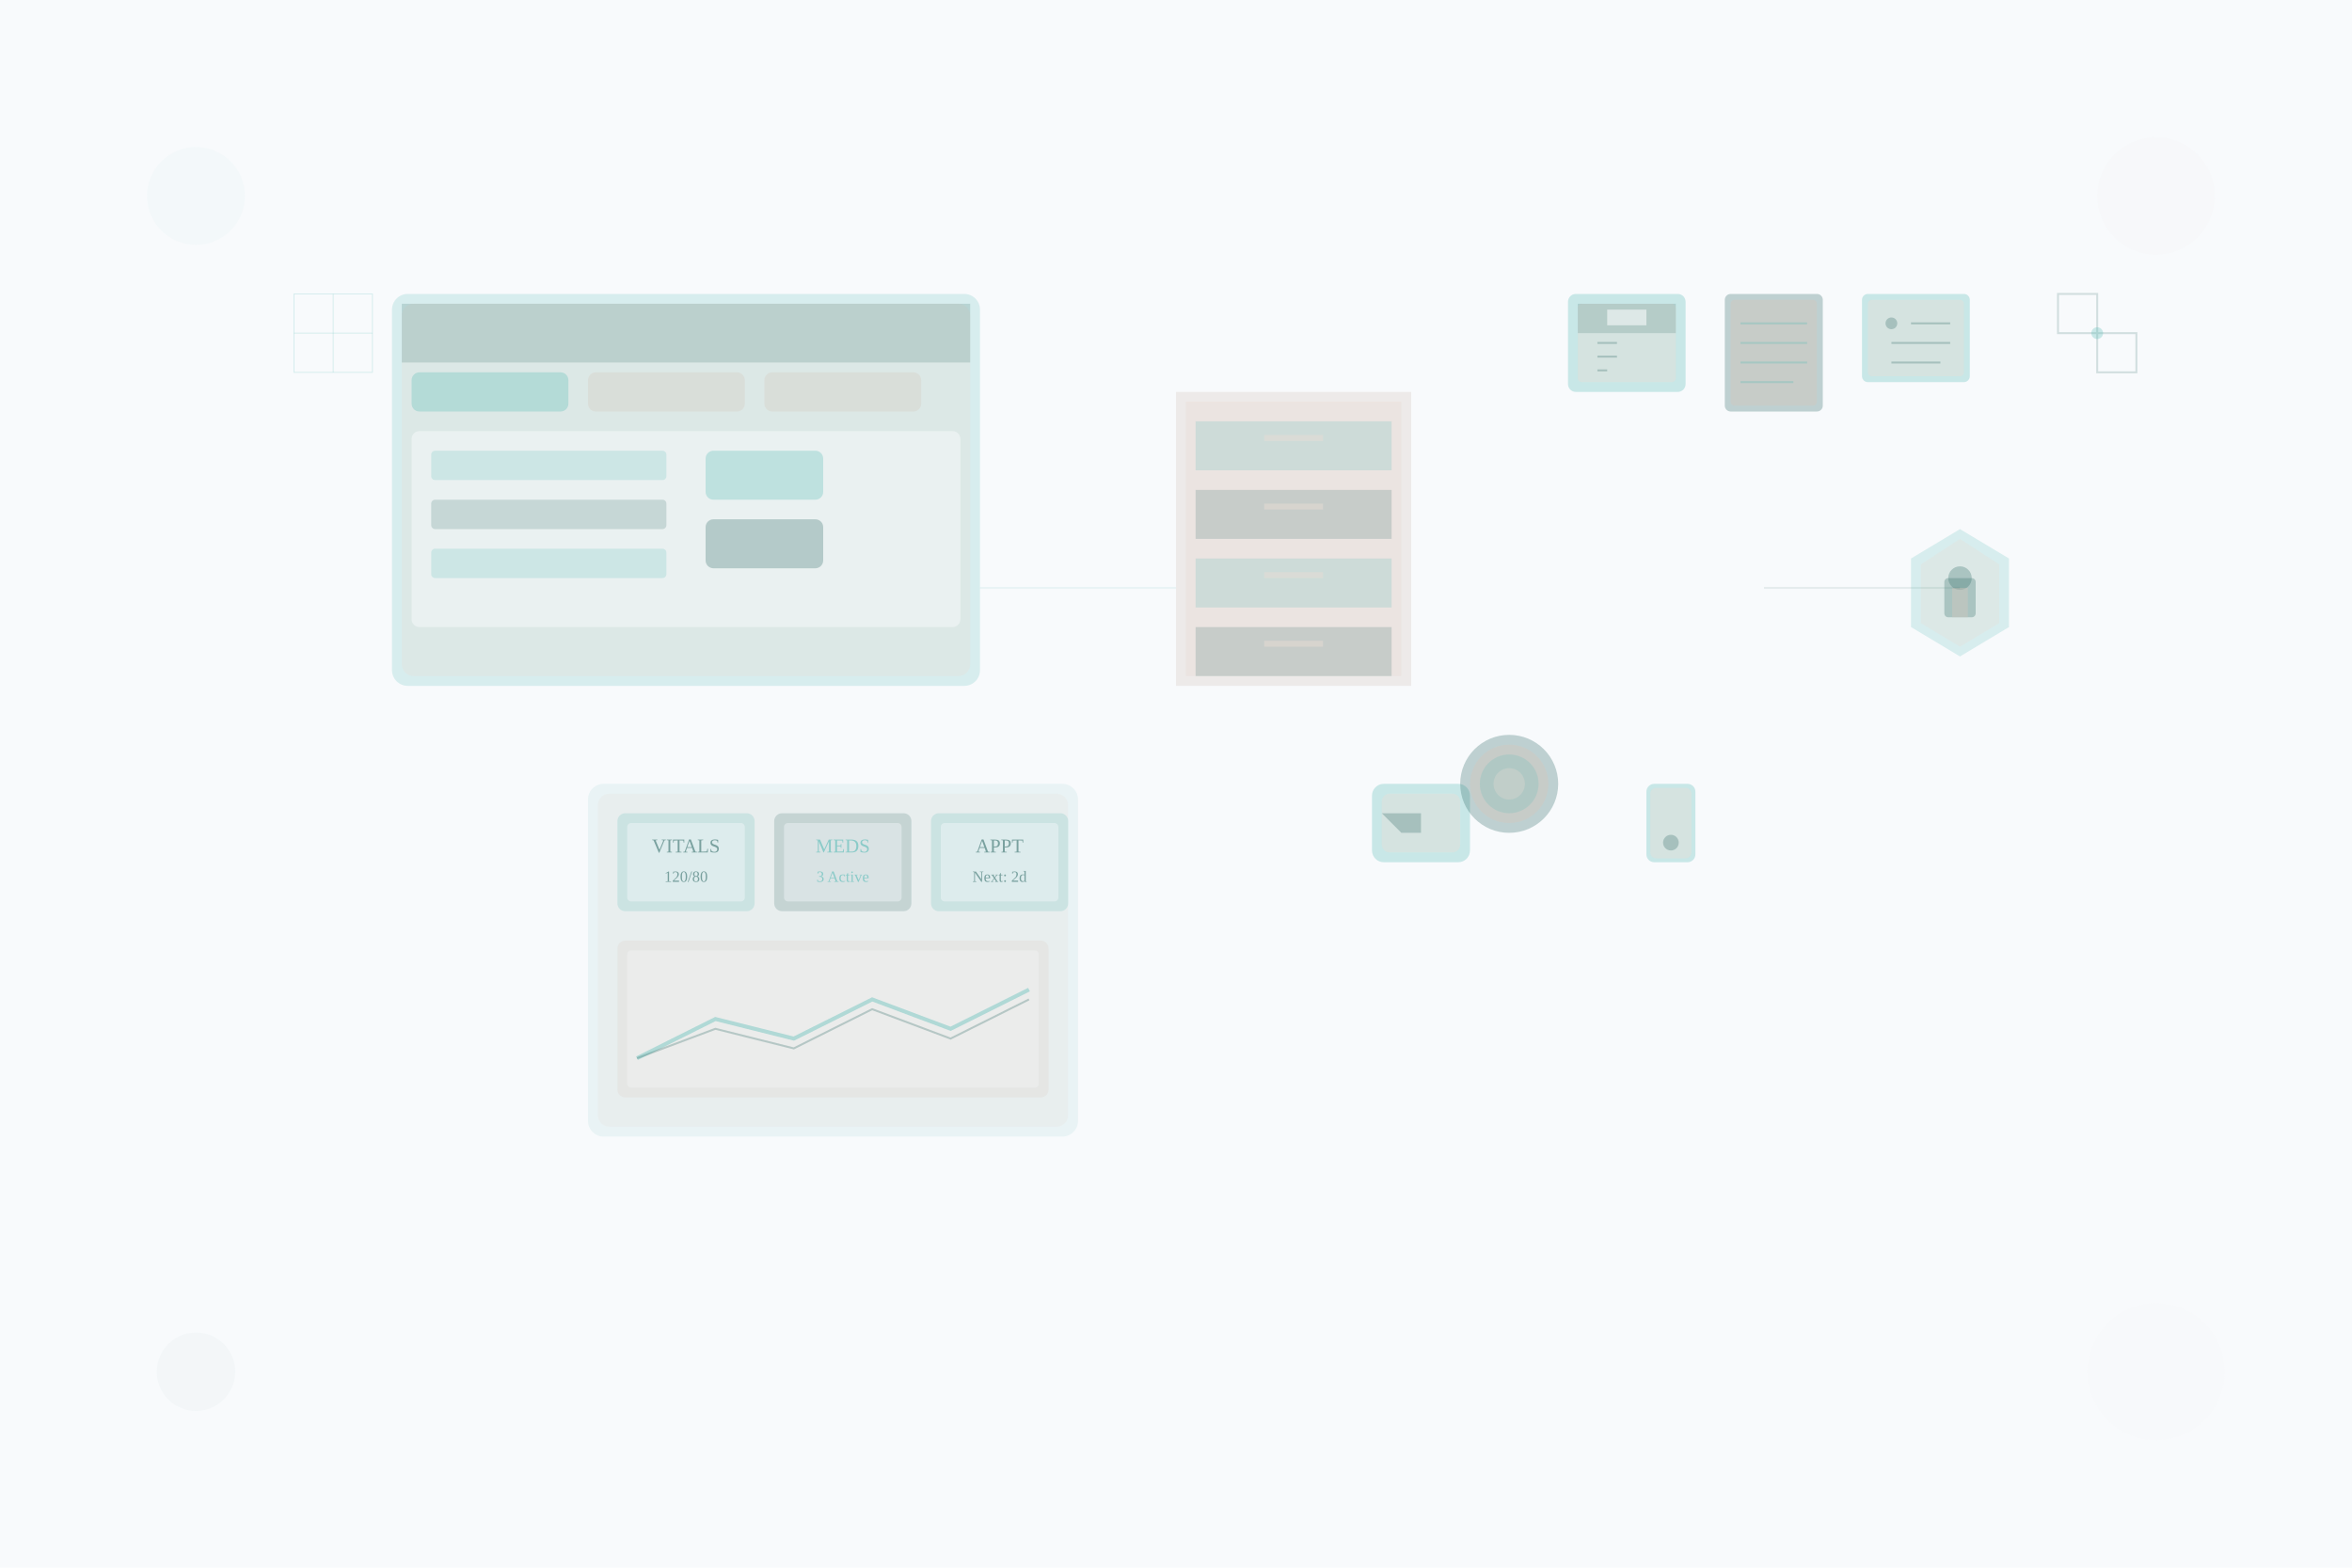
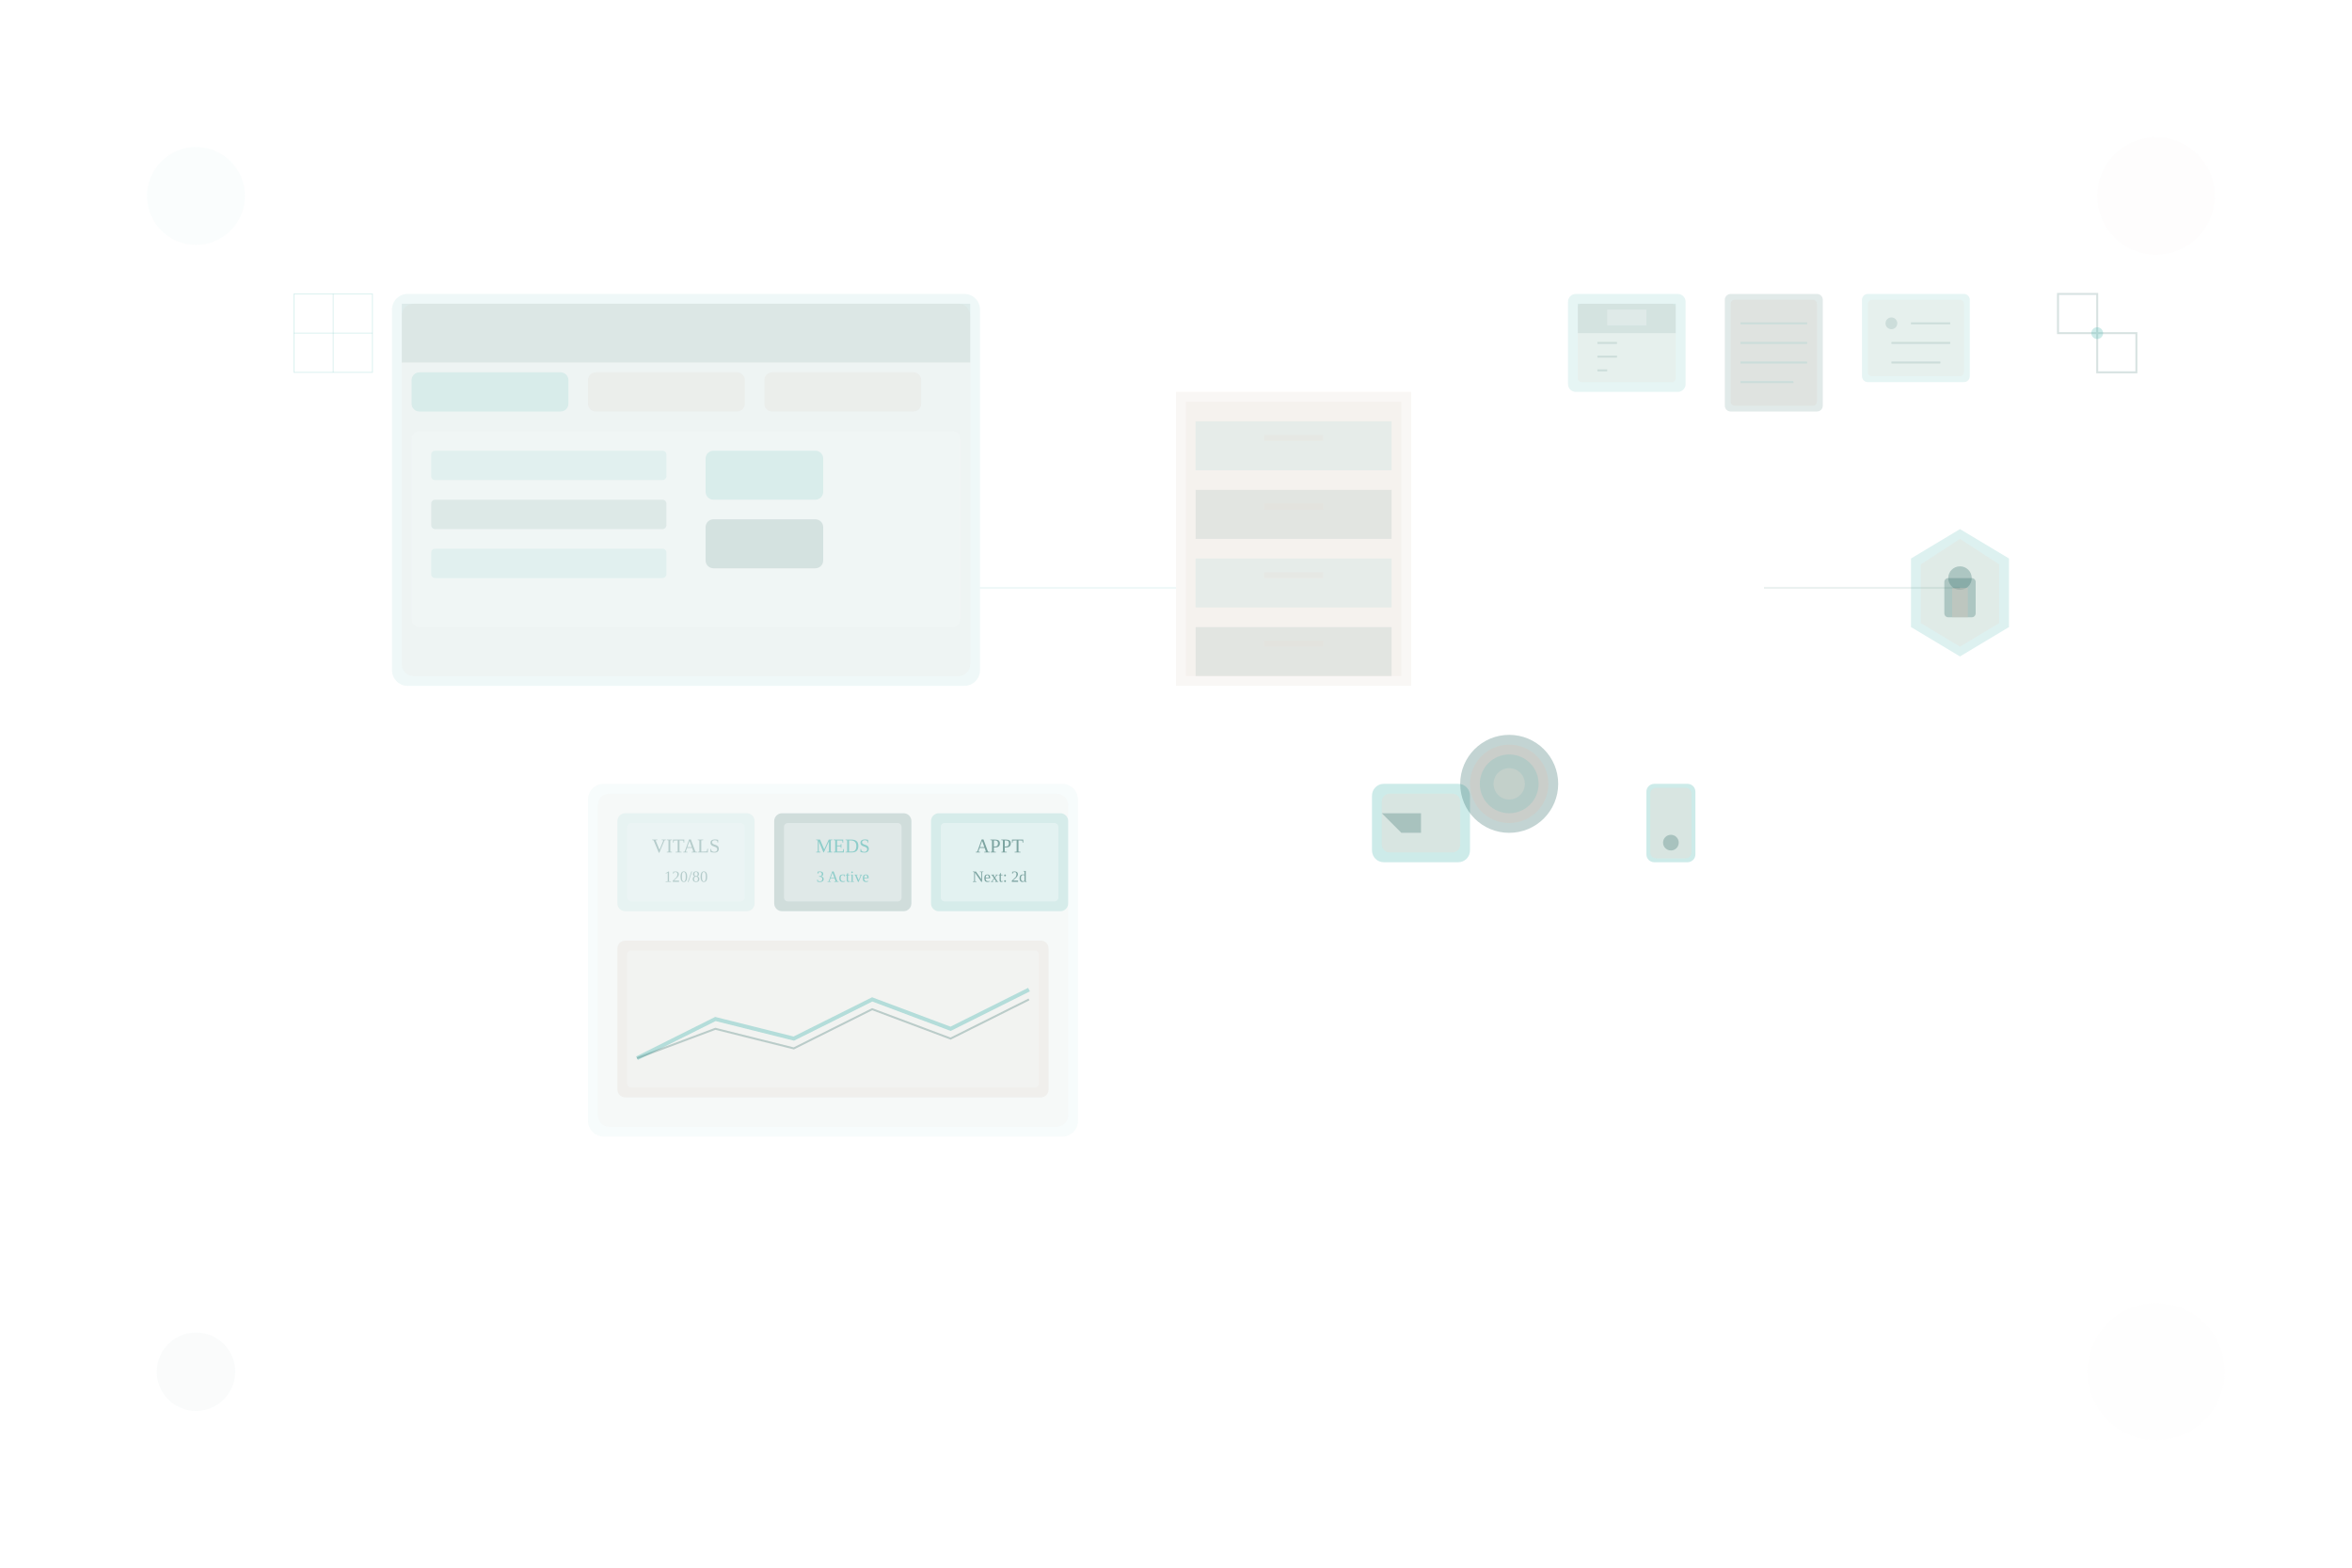
<svg xmlns="http://www.w3.org/2000/svg" width="1200" height="800" viewBox="0 0 1200 800" fill="none">
-   <rect width="1200" height="800" fill="#F8FAFC" />
+   <rect width="1200" height="800" fill="transparent" />
  <g transform="translate(200, 150)">
-     <rect x="0" y="0" width="300" height="200" rx="8" fill="#57BBB6" opacity="0.2" />
-     <rect x="5" y="5" width="290" height="190" rx="6" fill="#E8DCD4" opacity="0.3" />
-     <rect x="5" y="5" width="290" height="30" fill="#376F6B" opacity="0.2" />
-     <rect x="10" y="40" width="80" height="20" rx="4" fill="#57BBB6" opacity="0.3" />
-     <rect x="100" y="40" width="80" height="20" rx="4" fill="#D5C6BC" opacity="0.3" />
-     <rect x="190" y="40" width="80" height="20" rx="4" fill="#D5C6BC" opacity="0.3" />
-     <rect x="10" y="70" width="280" height="100" rx="4" fill="#F8FAFC" opacity="0.5" />
-     <rect x="20" y="80" width="120" height="15" rx="2" fill="#57BBB6" opacity="0.2" />
-     <rect x="20" y="105" width="120" height="15" rx="2" fill="#376F6B" opacity="0.2" />
-     <rect x="20" y="130" width="120" height="15" rx="2" fill="#57BBB6" opacity="0.2" />
-     <rect x="160" y="80" width="60" height="25" rx="4" fill="#57BBB6" opacity="0.3" />
-     <rect x="160" y="115" width="60" height="25" rx="4" fill="#376F6B" opacity="0.3" />
+     <rect x="0" y="0" width="300" height="200" rx="8" fill="#57BBB6" opacity="0.1" />
+     <rect x="5" y="5" width="290" height="190" rx="6" fill="#E8DCD4" opacity="0.15" />
+     <rect x="5" y="5" width="290" height="30" fill="#376F6B" opacity="0.1" />
+     <rect x="10" y="40" width="80" height="20" rx="4" fill="#57BBB6" opacity="0.15" />
+     <rect x="100" y="40" width="80" height="20" rx="4" fill="#D5C6BC" opacity="0.15" />
+     <rect x="190" y="40" width="80" height="20" rx="4" fill="#D5C6BC" opacity="0.15" />
+     <rect x="10" y="70" width="280" height="100" rx="4" fill="#F8FAFC" opacity="0.25" />
+     <rect x="20" y="80" width="120" height="15" rx="2" fill="#57BBB6" opacity="0.1" />
+     <rect x="20" y="105" width="120" height="15" rx="2" fill="#376F6B" opacity="0.1" />
+     <rect x="20" y="130" width="120" height="15" rx="2" fill="#57BBB6" opacity="0.1" />
+     <rect x="160" y="80" width="60" height="25" rx="4" fill="#57BBB6" opacity="0.15" />
+     <rect x="160" y="115" width="60" height="25" rx="4" fill="#376F6B" opacity="0.15" />
  </g>
  <g transform="translate(600, 200)">
-     <rect x="0" y="0" width="120" height="150" fill="#D5C6BC" opacity="0.3" />
-     <rect x="5" y="5" width="110" height="140" fill="#E8DCD4" opacity="0.4" />
-     <rect x="10" y="15" width="100" height="25" fill="#57BBB6" opacity="0.2" />
-     <rect x="10" y="50" width="100" height="25" fill="#376F6B" opacity="0.2" />
-     <rect x="10" y="85" width="100" height="25" fill="#57BBB6" opacity="0.2" />
-     <rect x="10" y="120" width="100" height="25" fill="#376F6B" opacity="0.2" />
-     <rect x="45" y="22" width="30" height="3" fill="#E8DCD4" opacity="0.5" />
-     <rect x="45" y="57" width="30" height="3" fill="#E8DCD4" opacity="0.5" />
-     <rect x="45" y="92" width="30" height="3" fill="#E8DCD4" opacity="0.5" />
-     <rect x="45" y="127" width="30" height="3" fill="#E8DCD4" opacity="0.5" />
+     <rect x="0" y="0" width="120" height="150" fill="#D5C6BC" opacity="0.15" />
+     <rect x="5" y="5" width="110" height="140" fill="#E8DCD4" opacity="0.2" />
+     <rect x="10" y="15" width="100" height="25" fill="#57BBB6" opacity="0.1" />
+     <rect x="10" y="50" width="100" height="25" fill="#376F6B" opacity="0.1" />
+     <rect x="10" y="85" width="100" height="25" fill="#57BBB6" opacity="0.1" />
+     <rect x="10" y="120" width="100" height="25" fill="#376F6B" opacity="0.1" />
+     <rect x="45" y="22" width="30" height="3" fill="#E8DCD4" opacity="0.25" />
+     <rect x="45" y="57" width="30" height="3" fill="#E8DCD4" opacity="0.25" />
+     <rect x="45" y="92" width="30" height="3" fill="#E8DCD4" opacity="0.25" />
+     <rect x="45" y="127" width="30" height="3" fill="#E8DCD4" opacity="0.25" />
  </g>
  <g transform="translate(800, 150)">
    <g transform="translate(0, 0)">
-       <rect x="0" y="0" width="60" height="50" rx="4" fill="#57BBB6" opacity="0.3" />
-       <rect x="5" y="5" width="50" height="40" rx="2" fill="#E8DCD4" opacity="0.4" />
-       <rect x="5" y="5" width="50" height="15" fill="#376F6B" opacity="0.2" />
-       <rect x="20" y="8" width="20" height="8" fill="#F8FAFC" opacity="0.6" />
-       <line x1="15" y1="25" x2="25" y2="25" stroke="#376F6B" stroke-width="1" opacity="0.3" />
-       <line x1="15" y1="32" x2="25" y2="32" stroke="#376F6B" stroke-width="1" opacity="0.3" />
-       <line x1="15" y1="39" x2="20" y2="39" stroke="#376F6B" stroke-width="1" opacity="0.3" />
+       <rect x="0" y="0" width="60" height="50" rx="4" fill="#57BBB6" opacity="0.15" />
+       <rect x="5" y="5" width="50" height="40" rx="2" fill="#E8DCD4" opacity="0.2" />
+       <rect x="5" y="5" width="50" height="15" fill="#376F6B" opacity="0.1" />
+       <rect x="20" y="8" width="20" height="8" fill="#F8FAFC" opacity="0.3" />
+       <line x1="15" y1="25" x2="25" y2="25" stroke="#376F6B" stroke-width="1" opacity="0.15" />
+       <line x1="15" y1="32" x2="25" y2="32" stroke="#376F6B" stroke-width="1" opacity="0.15" />
+       <line x1="15" y1="39" x2="20" y2="39" stroke="#376F6B" stroke-width="1" opacity="0.15" />
    </g>
    <g transform="translate(80, 0)">
-       <rect x="0" y="0" width="50" height="60" rx="3" fill="#376F6B" opacity="0.3" />
-       <rect x="3" y="3" width="44" height="54" rx="2" fill="#D5C6BC" opacity="0.4" />
-       <line x1="8" y1="15" x2="42" y2="15" stroke="#57BBB6" stroke-width="1" opacity="0.3" />
-       <line x1="8" y1="25" x2="42" y2="25" stroke="#57BBB6" stroke-width="1" opacity="0.3" />
-       <line x1="8" y1="35" x2="42" y2="35" stroke="#57BBB6" stroke-width="1" opacity="0.3" />
-       <line x1="8" y1="45" x2="35" y2="45" stroke="#57BBB6" stroke-width="1" opacity="0.3" />
+       <rect x="0" y="0" width="50" height="60" rx="3" fill="#376F6B" opacity="0.15" />
+       <rect x="3" y="3" width="44" height="54" rx="2" fill="#D5C6BC" opacity="0.2" />
+       <line x1="8" y1="15" x2="42" y2="15" stroke="#57BBB6" stroke-width="1" opacity="0.15" />
+       <line x1="8" y1="25" x2="42" y2="25" stroke="#57BBB6" stroke-width="1" opacity="0.15" />
+       <line x1="8" y1="35" x2="42" y2="35" stroke="#57BBB6" stroke-width="1" opacity="0.15" />
+       <line x1="8" y1="45" x2="35" y2="45" stroke="#57BBB6" stroke-width="1" opacity="0.15" />
    </g>
    <g transform="translate(150, 0)">
-       <rect x="0" y="0" width="55" height="45" rx="3" fill="#57BBB6" opacity="0.3" />
-       <rect x="3" y="3" width="49" height="39" rx="2" fill="#E8DCD4" opacity="0.4" />
-       <circle cx="15" cy="15" r="3" fill="#376F6B" opacity="0.3" />
-       <line x1="25" y1="15" x2="45" y2="15" stroke="#376F6B" stroke-width="1" opacity="0.3" />
-       <line x1="15" y1="25" x2="45" y2="25" stroke="#376F6B" stroke-width="1" opacity="0.3" />
-       <line x1="15" y1="35" x2="40" y2="35" stroke="#376F6B" stroke-width="1" opacity="0.3" />
+       <rect x="0" y="0" width="55" height="45" rx="3" fill="#57BBB6" opacity="0.15" />
+       <rect x="3" y="3" width="49" height="39" rx="2" fill="#E8DCD4" opacity="0.2" />
+       <circle cx="15" cy="15" r="3" fill="#376F6B" opacity="0.15" />
+       <line x1="25" y1="15" x2="45" y2="15" stroke="#376F6B" stroke-width="1" opacity="0.15" />
+       <line x1="15" y1="25" x2="45" y2="25" stroke="#376F6B" stroke-width="1" opacity="0.15" />
+       <line x1="15" y1="35" x2="40" y2="35" stroke="#376F6B" stroke-width="1" opacity="0.15" />
    </g>
  </g>
  <g transform="translate(300, 400)">
-     <rect x="0" y="0" width="250" height="180" rx="8" fill="#57BBB6" opacity="0.1" />
-     <rect x="5" y="5" width="240" height="170" rx="6" fill="#E8DCD4" opacity="0.2" />
+     <rect x="0" y="0" width="250" height="180" rx="8" fill="#57BBB6" opacity="0.05" />
+     <rect x="5" y="5" width="240" height="170" rx="6" fill="#E8DCD4" opacity="0.1" />
    <g transform="translate(15, 15)">
-       <rect x="0" y="0" width="70" height="50" rx="4" fill="#57BBB6" opacity="0.2" />
-       <rect x="5" y="5" width="60" height="40" rx="2" fill="#F8FAFC" opacity="0.4" />
-       <text x="35" y="20" text-anchor="middle" fill="#376F6B" opacity="0.6" font-size="10">VITALS</text>
-       <text x="35" y="35" text-anchor="middle" fill="#376F6B" opacity="0.6" font-size="8">120/80</text>
+       <rect x="0" y="0" width="70" height="50" rx="4" fill="#57BBB6" opacity="0.1" />
+       <rect x="5" y="5" width="60" height="40" rx="2" fill="#F8FAFC" opacity="0.2" />
+       <text x="35" y="20" text-anchor="middle" fill="#376F6B" opacity="0.3" font-size="10">VITALS</text>
+       <text x="35" y="35" text-anchor="middle" fill="#376F6B" opacity="0.3" font-size="8">120/80</text>
    </g>
    <g transform="translate(95, 15)">
      <rect x="0" y="0" width="70" height="50" rx="4" fill="#376F6B" opacity="0.2" />
      <rect x="5" y="5" width="60" height="40" rx="2" fill="#F8FAFC" opacity="0.4" />
      <text x="35" y="20" text-anchor="middle" fill="#57BBB6" opacity="0.6" font-size="10">MEDS</text>
      <text x="35" y="35" text-anchor="middle" fill="#57BBB6" opacity="0.6" font-size="8">3 Active</text>
    </g>
    <g transform="translate(175, 15)">
      <rect x="0" y="0" width="70" height="50" rx="4" fill="#57BBB6" opacity="0.2" />
      <rect x="5" y="5" width="60" height="40" rx="2" fill="#F8FAFC" opacity="0.4" />
      <text x="35" y="20" text-anchor="middle" fill="#376F6B" opacity="0.6" font-size="10">APPT</text>
      <text x="35" y="35" text-anchor="middle" fill="#376F6B" opacity="0.6" font-size="8">Next: 2d</text>
    </g>
    <g transform="translate(15, 80)">
      <rect x="0" y="0" width="220" height="80" rx="4" fill="#D5C6BC" opacity="0.2" />
      <rect x="5" y="5" width="210" height="70" rx="2" fill="#F8FAFC" opacity="0.3" />
      <path d="M10 60 L50 40 L90 50 L130 30 L170 45 L210 25" fill="none" stroke="#57BBB6" stroke-width="2" opacity="0.4" />
      <path d="M10 60 L50 45 L90 55 L130 35 L170 50 L210 30" fill="none" stroke="#376F6B" stroke-width="1" opacity="0.3" />
    </g>
  </g>
  <g transform="translate(700, 400)">
    <g transform="translate(0, 0)">
      <rect x="0" y="0" width="50" height="40" rx="6" fill="#57BBB6" opacity="0.3" />
      <rect x="5" y="5" width="40" height="30" rx="4" fill="#E8DCD4" opacity="0.4" />
      <path d="M5 15 L25 15 L25 25 L15 25 L5 15" fill="#376F6B" opacity="0.3" />
    </g>
    <g transform="translate(70, 0)">
      <circle cx="0" cy="0" r="25" fill="#376F6B" opacity="0.3" />
      <circle cx="0" cy="0" r="20" fill="#D5C6BC" opacity="0.4" />
      <circle cx="0" cy="0" r="15" fill="#57BBB6" opacity="0.2" />
      <circle cx="0" cy="0" r="8" fill="#E8DCD4" opacity="0.3" />
    </g>
    <g transform="translate(140, 0)">
      <rect x="0" y="0" width="25" height="40" rx="4" fill="#57BBB6" opacity="0.3" />
      <rect x="2" y="2" width="21" height="36" rx="3" fill="#E8DCD4" opacity="0.4" />
      <circle cx="12.5" cy="30" r="4" fill="#376F6B" opacity="0.3" />
    </g>
  </g>
  <g transform="translate(1000, 300)">
    <path d="M0 -30 L25 -15 L25 20 L0 35 L-25 20 L-25 -15 Z" fill="#57BBB6" opacity="0.2" />
    <path d="M0 -25 L20 -12 L20 18 L0 30 L-20 18 L-20 -12 Z" fill="#E8DCD4" opacity="0.3" />
    <rect x="-8" y="-5" width="16" height="20" rx="2" fill="#376F6B" opacity="0.3" />
    <circle cx="0" cy="-5" r="6" fill="#376F6B" opacity="0.3" />
    <rect x="-4" y="0" width="8" height="15" fill="#D5C6BC" opacity="0.4" />
  </g>
  <g transform="translate(150, 150)">
    <rect x="0" y="0" width="40" height="40" fill="none" stroke="#57BBB6" stroke-width="0.5" opacity="0.2" />
    <line x1="20" y1="0" x2="20" y2="40" stroke="#57BBB6" stroke-width="0.5" opacity="0.2" />
    <line x1="0" y1="20" x2="40" y2="20" stroke="#57BBB6" stroke-width="0.5" opacity="0.2" />
  </g>
  <g transform="translate(1050, 150)">
    <path d="M0 0 L20 0 L20 20 L40 20 L40 40 L20 40 L20 20 L0 20 Z" fill="none" stroke="#376F6B" stroke-width="1" opacity="0.2" />
    <circle cx="20" cy="20" r="3" fill="#57BBB6" opacity="0.3" />
  </g>
  <g transform="translate(500, 300)">
    <line x1="0" y1="0" x2="100" y2="0" stroke="#57BBB6" stroke-width="1" opacity="0.1" />
  </g>
  <g transform="translate(900, 300)">
    <line x1="0" y1="0" x2="100" y2="0" stroke="#376F6B" stroke-width="1" opacity="0.1" />
  </g>
  <g transform="translate(100, 100)">
    <circle cx="0" cy="0" r="25" fill="#57BBB6" opacity="0.03" />
  </g>
  <g transform="translate(1100, 100)">
    <circle cx="0" cy="0" r="30" fill="#D5C6BC" opacity="0.03" />
  </g>
  <g transform="translate(100, 700)">
    <circle cx="0" cy="0" r="20" fill="#376F6B" opacity="0.03" />
  </g>
  <g transform="translate(1100, 700)">
    <circle cx="0" cy="0" r="35" fill="#E8DCD4" opacity="0.03" />
  </g>
</svg>
